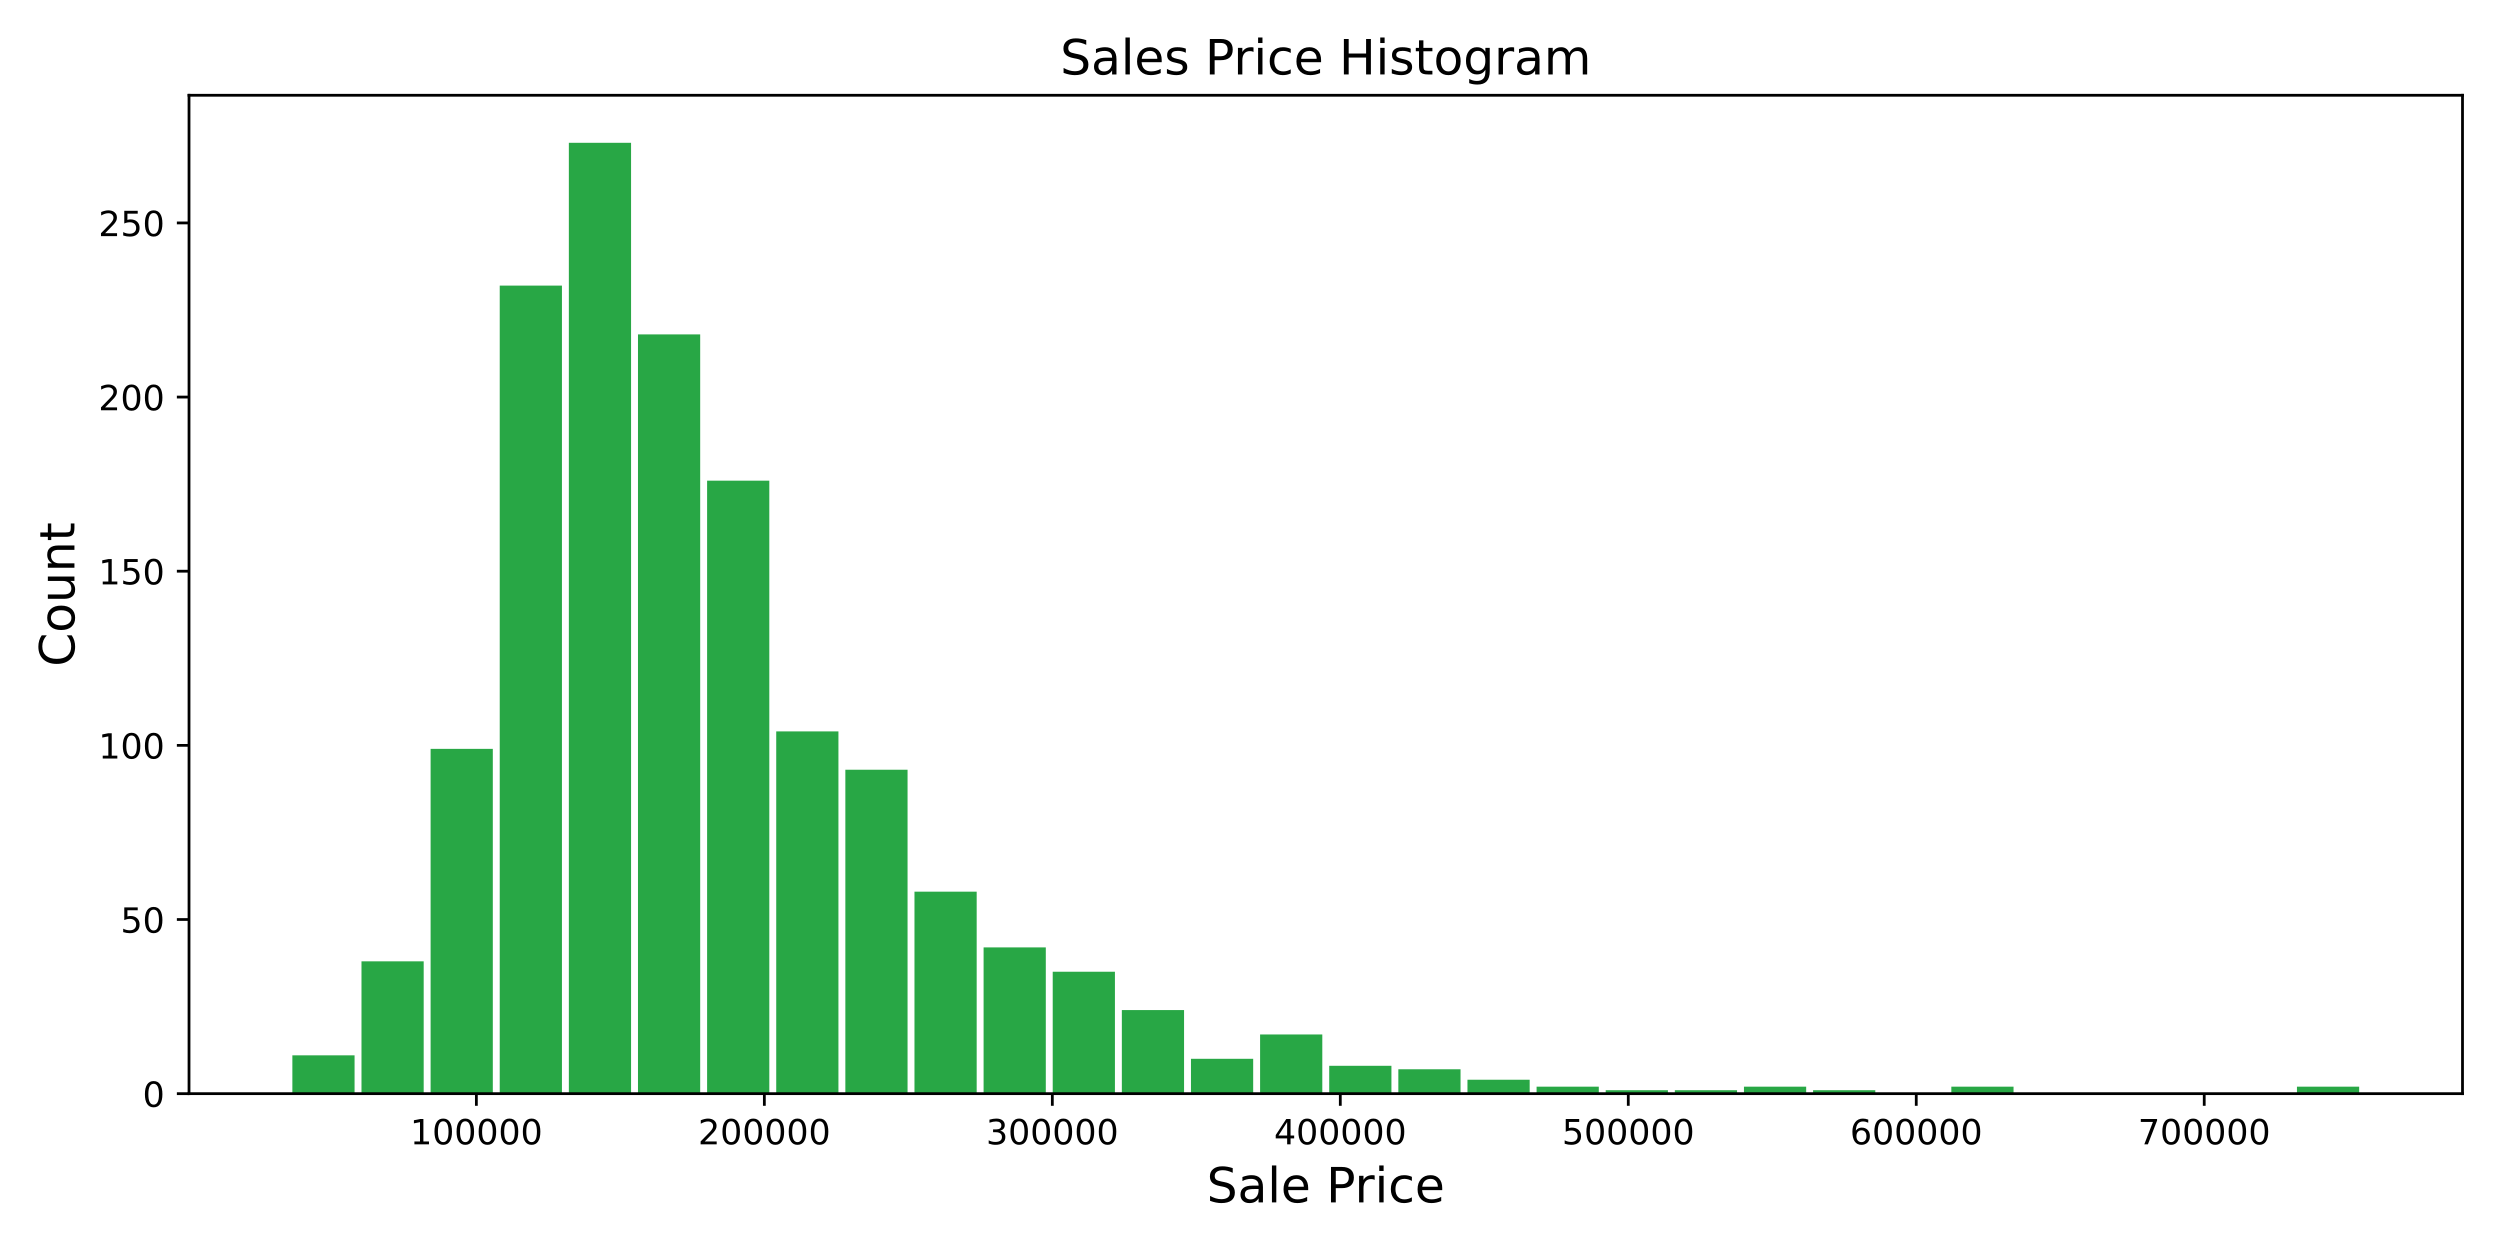
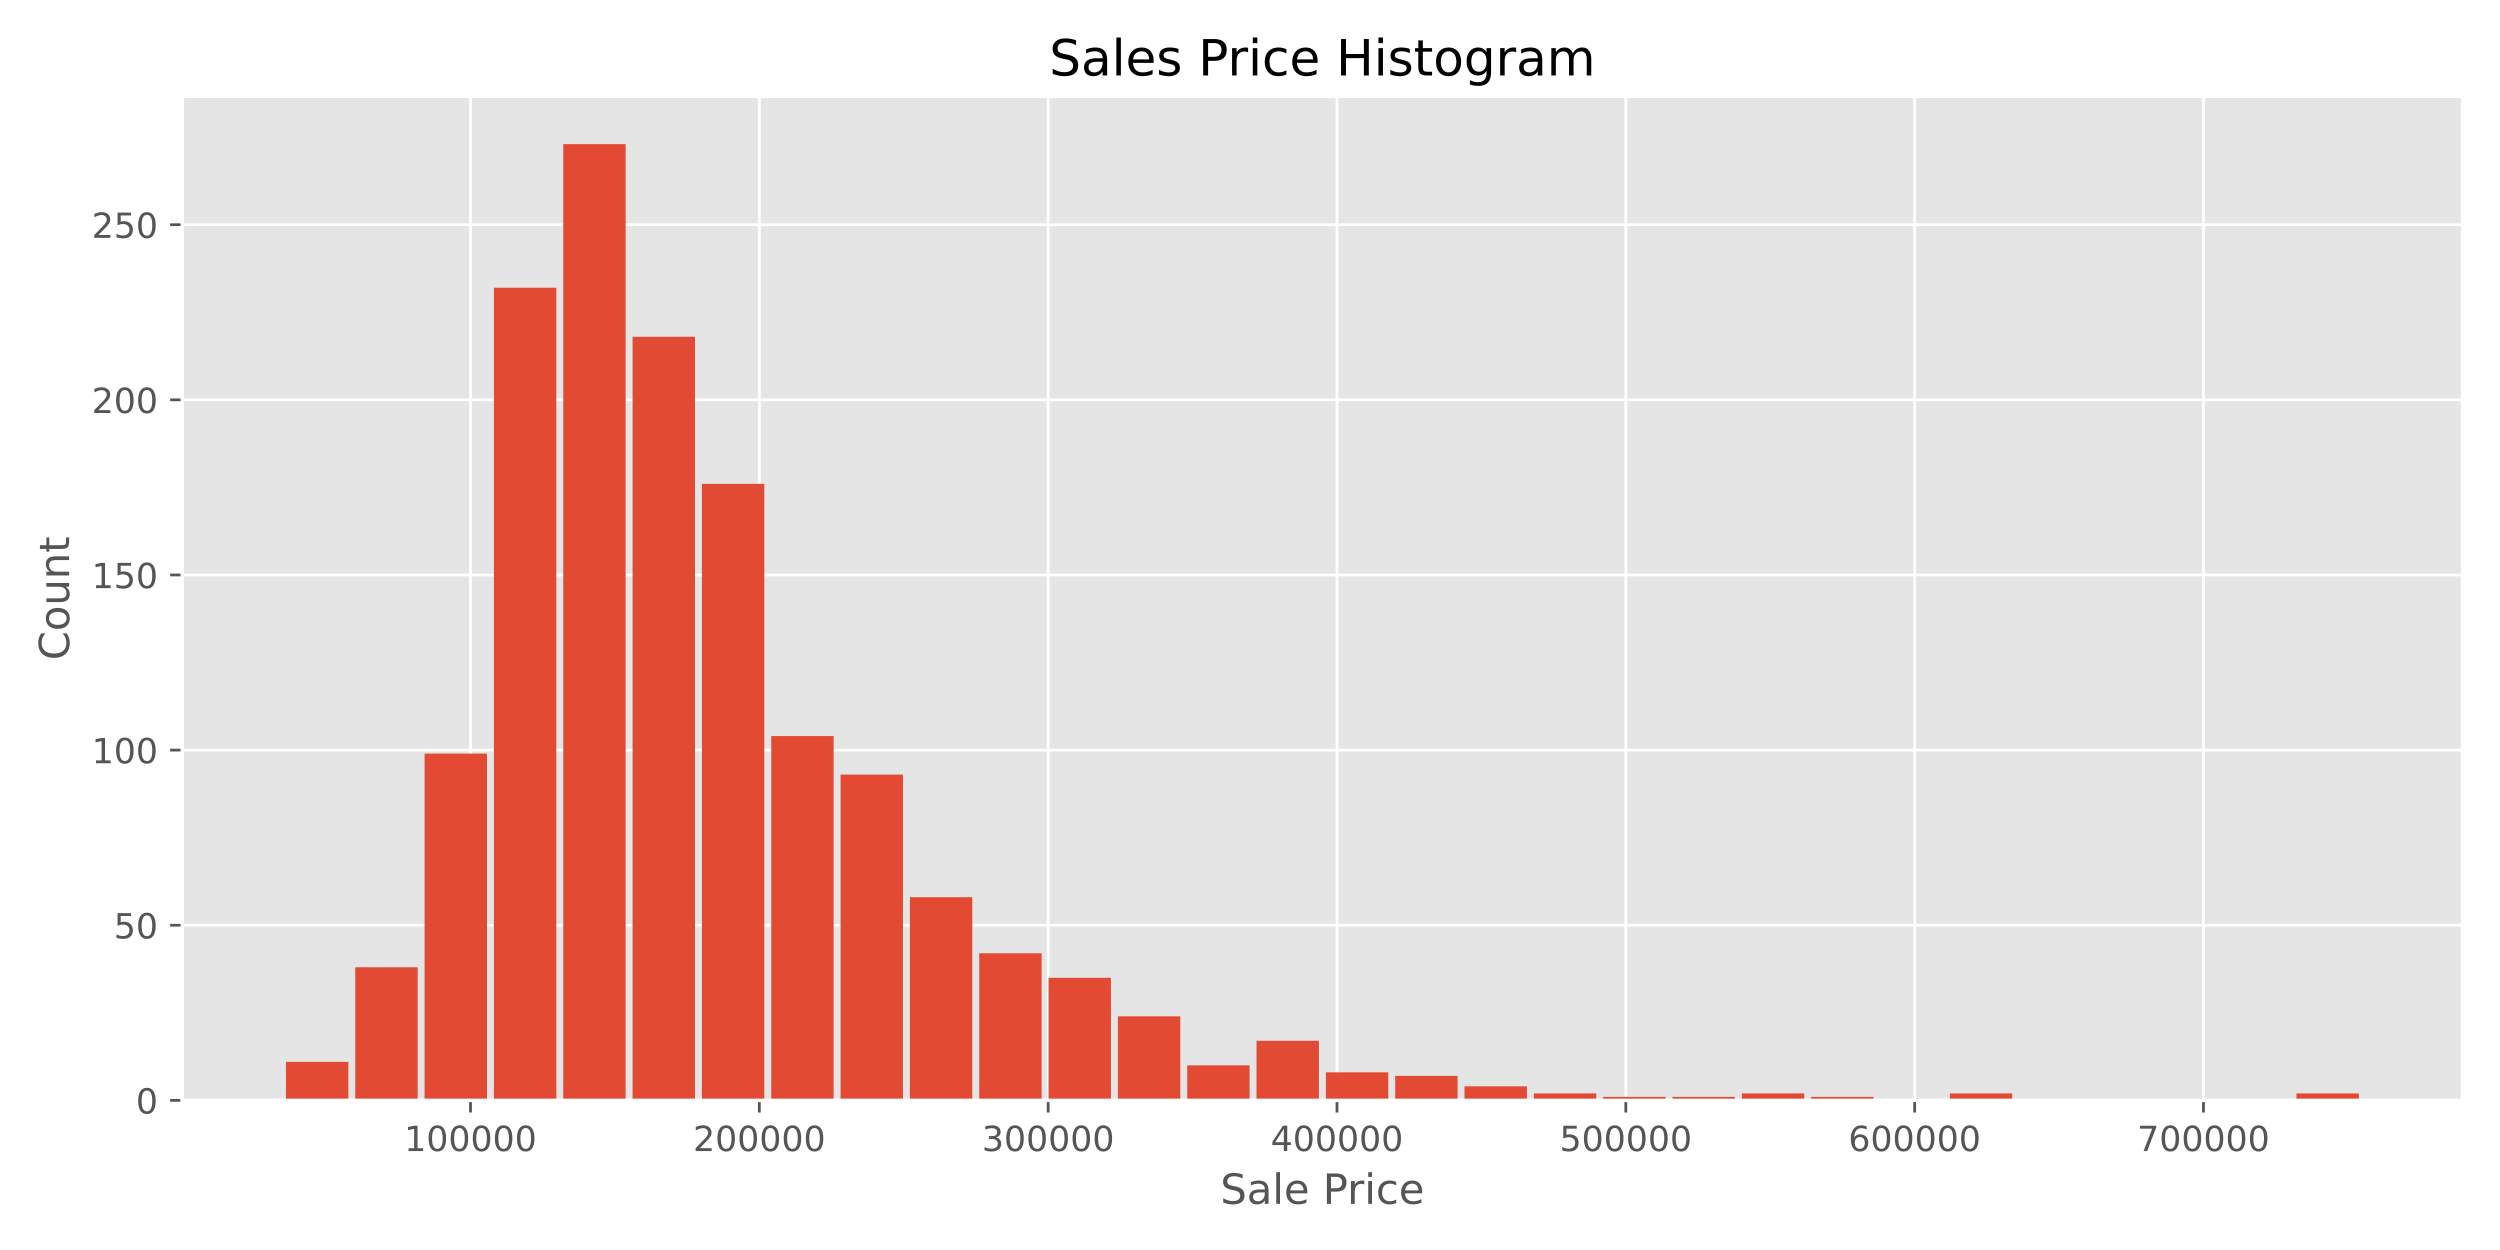
<svg xmlns="http://www.w3.org/2000/svg" xmlns:xlink="http://www.w3.org/1999/xlink" width="100%" height="100%" viewBox="0 0 720 360" version="1.1">
  <defs>
    <style type="text/css">*{stroke-linejoin: round; stroke-linecap: butt}</style>
  </defs>
  <g id="figure_1">
    <g id="patch_1">
      <path d="M 0 360  L 720 360  L 720 0  L 0 0  z " style="fill: #ffffff" />
    </g>
    <g id="axes_1">
      <g id="patch_2">
-         <path d="M 54.437 314.973  L 709.2 314.973  L 709.2 27.438  L 54.437 27.438  z " style="fill: #ffffff" />
-       </g>
-       <g id="patch_3">
-         <path d="M 84.199 314.973  L 102.116 314.973  L 102.116 303.939  L 84.199 303.939  z " clip-path="url(#pc230a2f4e8)" style="fill: #28a745" />
-       </g>
-       <g id="patch_4">
-         <path d="M 104.107 314.973  L 122.023 314.973  L 122.023 276.855  L 104.107 276.855  z " clip-path="url(#pc230a2f4e8)" style="fill: #28a745" />
-       </g>
-       <g id="patch_5">
-         <path d="M 124.014 314.973  L 141.931 314.973  L 141.931 215.667  L 124.014 215.667  z " clip-path="url(#pc230a2f4e8)" style="fill: #28a745" />
-       </g>
-       <g id="patch_6">
-         <path d="M 143.922 314.973  L 161.839 314.973  L 161.839 82.256  L 143.922 82.256  z " clip-path="url(#pc230a2f4e8)" style="fill: #28a745" />
-       </g>
-       <g id="patch_7">
-         <path d="M 163.829 314.973  L 181.746 314.973  L 181.746 41.13  L 163.829 41.13  z " clip-path="url(#pc230a2f4e8)" style="fill: #28a745" />
-       </g>
-       <g id="patch_8">
-         <path d="M 183.737 314.973  L 201.654 314.973  L 201.654 96.3  L 183.737 96.3  z " clip-path="url(#pc230a2f4e8)" style="fill: #28a745" />
-       </g>
-       <g id="patch_9">
-         <path d="M 203.645 314.973  L 221.562 314.973  L 221.562 138.429  L 203.645 138.429  z " clip-path="url(#pc230a2f4e8)" style="fill: #28a745" />
-       </g>
-       <g id="patch_10">
-         <path d="M 223.552 314.973  L 241.469 314.973  L 241.469 210.652  L 223.552 210.652  z " clip-path="url(#pc230a2f4e8)" style="fill: #28a745" />
-       </g>
-       <g id="patch_11">
-         <path d="M 243.46 314.973  L 261.377 314.973  L 261.377 221.685  L 243.46 221.685  z " clip-path="url(#pc230a2f4e8)" style="fill: #28a745" />
-       </g>
-       <g id="patch_12">
-         <path d="M 263.368 314.973  L 281.285 314.973  L 281.285 256.793  L 263.368 256.793  z " clip-path="url(#pc230a2f4e8)" style="fill: #28a745" />
-       </g>
-       <g id="patch_13">
-         <path d="M 283.275 314.973  L 301.192 314.973  L 301.192 272.843  L 283.275 272.843  z " clip-path="url(#pc230a2f4e8)" style="fill: #28a745" />
-       </g>
-       <g id="patch_14">
-         <path d="M 303.183 314.973  L 321.1 314.973  L 321.1 279.864  L 303.183 279.864  z " clip-path="url(#pc230a2f4e8)" style="fill: #28a745" />
-       </g>
-       <g id="patch_15">
-         <path d="M 323.091 314.973  L 341.008 314.973  L 341.008 290.898  L 323.091 290.898  z " clip-path="url(#pc230a2f4e8)" style="fill: #28a745" />
-       </g>
-       <g id="patch_16">
-         <path d="M 342.998 314.973  L 360.915 314.973  L 360.915 304.942  L 342.998 304.942  z " clip-path="url(#pc230a2f4e8)" style="fill: #28a745" />
-       </g>
-       <g id="patch_17">
-         <path d="M 362.906 314.973  L 380.823 314.973  L 380.823 297.92  L 362.906 297.92  z " clip-path="url(#pc230a2f4e8)" style="fill: #28a745" />
-       </g>
-       <g id="patch_18">
-         <path d="M 382.814 314.973  L 400.731 314.973  L 400.731 306.948  L 382.814 306.948  z " clip-path="url(#pc230a2f4e8)" style="fill: #28a745" />
-       </g>
-       <g id="patch_19">
-         <path d="M 402.721 314.973  L 420.638 314.973  L 420.638 307.951  L 402.721 307.951  z " clip-path="url(#pc230a2f4e8)" style="fill: #28a745" />
-       </g>
-       <g id="patch_20">
-         <path d="M 422.629 314.973  L 440.546 314.973  L 440.546 310.96  L 422.629 310.96  z " clip-path="url(#pc230a2f4e8)" style="fill: #28a745" />
-       </g>
-       <g id="patch_21">
-         <path d="M 442.537 314.973  L 460.454 314.973  L 460.454 312.966  L 442.537 312.966  z " clip-path="url(#pc230a2f4e8)" style="fill: #28a745" />
-       </g>
-       <g id="patch_22">
-         <path d="M 462.444 314.973  L 480.361 314.973  L 480.361 313.969  L 462.444 313.969  z " clip-path="url(#pc230a2f4e8)" style="fill: #28a745" />
-       </g>
-       <g id="patch_23">
-         <path d="M 482.352 314.973  L 500.269 314.973  L 500.269 313.969  L 482.352 313.969  z " clip-path="url(#pc230a2f4e8)" style="fill: #28a745" />
-       </g>
-       <g id="patch_24">
-         <path d="M 502.26 314.973  L 520.177 314.973  L 520.177 312.966  L 502.26 312.966  z " clip-path="url(#pc230a2f4e8)" style="fill: #28a745" />
-       </g>
-       <g id="patch_25">
-         <path d="M 522.167 314.973  L 540.084 314.973  L 540.084 313.969  L 522.167 313.969  z " clip-path="url(#pc230a2f4e8)" style="fill: #28a745" />
-       </g>
-       <g id="patch_26">
-         <path d="M 542.075 314.973  L 559.992 314.973  L 559.992 314.973  L 542.075 314.973  z " clip-path="url(#pc230a2f4e8)" style="fill: #28a745" />
-       </g>
-       <g id="patch_27">
-         <path d="M 561.983 314.973  L 579.9 314.973  L 579.9 312.966  L 561.983 312.966  z " clip-path="url(#pc230a2f4e8)" style="fill: #28a745" />
-       </g>
-       <g id="patch_28">
-         <path d="M 581.89 314.973  L 599.807 314.973  L 599.807 314.973  L 581.89 314.973  z " clip-path="url(#pc230a2f4e8)" style="fill: #28a745" />
-       </g>
-       <g id="patch_29">
-         <path d="M 601.798 314.973  L 619.715 314.973  L 619.715 314.973  L 601.798 314.973  z " clip-path="url(#pc230a2f4e8)" style="fill: #28a745" />
-       </g>
-       <g id="patch_30">
-         <path d="M 621.706 314.973  L 639.623 314.973  L 639.623 314.973  L 621.706 314.973  z " clip-path="url(#pc230a2f4e8)" style="fill: #28a745" />
-       </g>
-       <g id="patch_31">
-         <path d="M 641.613 314.973  L 659.53 314.973  L 659.53 314.973  L 641.613 314.973  z " clip-path="url(#pc230a2f4e8)" style="fill: #28a745" />
-       </g>
-       <g id="patch_32">
-         <path d="M 661.521 314.973  L 679.438 314.973  L 679.438 312.966  L 661.521 312.966  z " clip-path="url(#pc230a2f4e8)" style="fill: #28a745" />
+         <path d="M 52.501 316.908  L 709.2 316.908  L 709.2 27.742  L 52.501 27.742  z " style="fill: #e5e5e5" />
      </g>
      <g id="matplotlib.axis_1">
        <g id="xtick_1">
          <g id="line2d_1">
+             <path d="M 135.505 316.908  L 135.505 27.742  " clip-path="url(#pdf6b986b0b)" style="fill: none; stroke: #ffffff; stroke-width: 0.8; stroke-linecap: square" />
+           </g>
+           <g id="line2d_2">
            <defs>
-               <path id="m684d3298bf" d="M 0 0  L 0 3.5  " style="stroke: #000000; stroke-width: 0.8" />
+               <path id="ma04048eb94" d="M 0 0  L 0 3.5  " style="stroke: #555555; stroke-width: 0.8" />
            </defs>
            <g>
-               <use xlink:href="#m684d3298bf" x="137.195" y="314.973" style="stroke: #000000; stroke-width: 0.8" />
+               <use xlink:href="#ma04048eb94" x="135.505" y="316.908" style="fill: #555555; stroke: #555555; stroke-width: 0.8" />
            </g>
          </g>
          <g id="text_1">
-             <g transform="translate(118.108 329.5709) scale(0.1 -0.1)">
+             <g style="fill: #555555" transform="translate(116.417 331.5066) scale(0.1 -0.1)">
              <defs>
                <path id="DejaVuSans-31" d="M 794 531  L 1825 531  L 1825 4091  L 703 3866  L 703 4441  L 1819 4666  L 2450 4666  L 2450 531  L 3481 531  L 3481 0  L 794 0  L 794 531  z " transform="scale(0.015625)" />
                <path id="DejaVuSans-30" d="M 2034 4250  Q 1547 4250 1301 3770  Q 1056 3291 1056 2328  Q 1056 1369 1301 889  Q 1547 409 2034 409  Q 2525 409 2770 889  Q 3016 1369 3016 2328  Q 3016 3291 2770 3770  Q 2525 4250 2034 4250  z M 2034 4750  Q 2819 4750 3233 4129  Q 3647 3509 3647 2328  Q 3647 1150 3233 529  Q 2819 -91 2034 -91  Q 1250 -91 836 529  Q 422 1150 422 2328  Q 422 3509 836 4129  Q 1250 4750 2034 4750  z " transform="scale(0.015625)" />
              </defs>
              <use xlink:href="#DejaVuSans-31" />
              <use xlink:href="#DejaVuSans-30" x="63.623" />
              <use xlink:href="#DejaVuSans-30" x="127.246" />
              <use xlink:href="#DejaVuSans-30" x="190.869" />
              <use xlink:href="#DejaVuSans-30" x="254.492" />
              <use xlink:href="#DejaVuSans-30" x="318.115" />
            </g>
          </g>
        </g>
        <g id="xtick_2">
-           <g id="line2d_2">
-             <g>
-               <use xlink:href="#m684d3298bf" x="220.133" y="314.973" style="stroke: #000000; stroke-width: 0.8" />
+           <g id="line2d_3">
+             <path d="M 218.687 316.908  L 218.687 27.742  " clip-path="url(#pdf6b986b0b)" style="fill: none; stroke: #ffffff; stroke-width: 0.8; stroke-linecap: square" />
+           </g>
+           <g id="line2d_4">
+             <g>
+               <use xlink:href="#ma04048eb94" x="218.687" y="316.908" style="fill: #555555; stroke: #555555; stroke-width: 0.8" />
            </g>
          </g>
          <g id="text_2">
-             <g transform="translate(201.0451 329.5709) scale(0.1 -0.1)">
+             <g style="fill: #555555" transform="translate(199.5993 331.5066) scale(0.1 -0.1)">
              <defs>
                <path id="DejaVuSans-32" d="M 1228 531  L 3431 531  L 3431 0  L 469 0  L 469 531  Q 828 903 1448 1529  Q 2069 2156 2228 2338  Q 2531 2678 2651 2914  Q 2772 3150 2772 3378  Q 2772 3750 2511 3984  Q 2250 4219 1831 4219  Q 1534 4219 1204 4116  Q 875 4013 500 3803  L 500 4441  Q 881 4594 1212 4672  Q 1544 4750 1819 4750  Q 2544 4750 2975 4387  Q 3406 4025 3406 3419  Q 3406 3131 3298 2873  Q 3191 2616 2906 2266  Q 2828 2175 2409 1742  Q 1991 1309 1228 531  z " transform="scale(0.015625)" />
              </defs>
              <use xlink:href="#DejaVuSans-32" />
              <use xlink:href="#DejaVuSans-30" x="63.623" />
              <use xlink:href="#DejaVuSans-30" x="127.246" />
              <use xlink:href="#DejaVuSans-30" x="190.869" />
              <use xlink:href="#DejaVuSans-30" x="254.492" />
              <use xlink:href="#DejaVuSans-30" x="318.115" />
            </g>
          </g>
        </g>
        <g id="xtick_3">
-           <g id="line2d_3">
-             <g>
-               <use xlink:href="#m684d3298bf" x="303.07" y="314.973" style="stroke: #000000; stroke-width: 0.8" />
+           <g id="line2d_5">
+             <path d="M 301.869 316.908  L 301.869 27.742  " clip-path="url(#pdf6b986b0b)" style="fill: none; stroke: #ffffff; stroke-width: 0.8; stroke-linecap: square" />
+           </g>
+           <g id="line2d_6">
+             <g>
+               <use xlink:href="#ma04048eb94" x="301.869" y="316.908" style="fill: #555555; stroke: #555555; stroke-width: 0.8" />
            </g>
          </g>
          <g id="text_3">
-             <g transform="translate(283.9822 329.5709) scale(0.1 -0.1)">
+             <g style="fill: #555555" transform="translate(282.7816 331.5066) scale(0.1 -0.1)">
              <defs>
                <path id="DejaVuSans-33" d="M 2597 2516  Q 3050 2419 3304 2112  Q 3559 1806 3559 1356  Q 3559 666 3084 287  Q 2609 -91 1734 -91  Q 1441 -91 1130 -33  Q 819 25 488 141  L 488 750  Q 750 597 1062 519  Q 1375 441 1716 441  Q 2309 441 2620 675  Q 2931 909 2931 1356  Q 2931 1769 2642 2001  Q 2353 2234 1838 2234  L 1294 2234  L 1294 2753  L 1863 2753  Q 2328 2753 2575 2939  Q 2822 3125 2822 3475  Q 2822 3834 2567 4026  Q 2313 4219 1838 4219  Q 1578 4219 1281 4162  Q 984 4106 628 3988  L 628 4550  Q 988 4650 1302 4700  Q 1616 4750 1894 4750  Q 2613 4750 3031 4423  Q 3450 4097 3450 3541  Q 3450 3153 3228 2886  Q 3006 2619 2597 2516  z " transform="scale(0.015625)" />
              </defs>
              <use xlink:href="#DejaVuSans-33" />
              <use xlink:href="#DejaVuSans-30" x="63.623" />
              <use xlink:href="#DejaVuSans-30" x="127.246" />
              <use xlink:href="#DejaVuSans-30" x="190.869" />
              <use xlink:href="#DejaVuSans-30" x="254.492" />
              <use xlink:href="#DejaVuSans-30" x="318.115" />
            </g>
          </g>
        </g>
        <g id="xtick_4">
-           <g id="line2d_4">
-             <g>
-               <use xlink:href="#m684d3298bf" x="386.007" y="314.973" style="stroke: #000000; stroke-width: 0.8" />
+           <g id="line2d_7">
+             <path d="M 385.051 316.908  L 385.051 27.742  " clip-path="url(#pdf6b986b0b)" style="fill: none; stroke: #ffffff; stroke-width: 0.8; stroke-linecap: square" />
+           </g>
+           <g id="line2d_8">
+             <g>
+               <use xlink:href="#ma04048eb94" x="385.051" y="316.908" style="fill: #555555; stroke: #555555; stroke-width: 0.8" />
            </g>
          </g>
          <g id="text_4">
-             <g transform="translate(366.9193 329.5709) scale(0.1 -0.1)">
+             <g style="fill: #555555" transform="translate(365.9638 331.5066) scale(0.1 -0.1)">
              <defs>
                <path id="DejaVuSans-34" d="M 2419 4116  L 825 1625  L 2419 1625  L 2419 4116  z M 2253 4666  L 3047 4666  L 3047 1625  L 3713 1625  L 3713 1100  L 3047 1100  L 3047 0  L 2419 0  L 2419 1100  L 313 1100  L 313 1709  L 2253 4666  z " transform="scale(0.015625)" />
              </defs>
              <use xlink:href="#DejaVuSans-34" />
              <use xlink:href="#DejaVuSans-30" x="63.623" />
              <use xlink:href="#DejaVuSans-30" x="127.246" />
              <use xlink:href="#DejaVuSans-30" x="190.869" />
              <use xlink:href="#DejaVuSans-30" x="254.492" />
              <use xlink:href="#DejaVuSans-30" x="318.115" />
            </g>
          </g>
        </g>
        <g id="xtick_5">
-           <g id="line2d_5">
-             <g>
-               <use xlink:href="#m684d3298bf" x="468.944" y="314.973" style="stroke: #000000; stroke-width: 0.8" />
+           <g id="line2d_9">
+             <path d="M 468.234 316.908  L 468.234 27.742  " clip-path="url(#pdf6b986b0b)" style="fill: none; stroke: #ffffff; stroke-width: 0.8; stroke-linecap: square" />
+           </g>
+           <g id="line2d_10">
+             <g>
+               <use xlink:href="#ma04048eb94" x="468.234" y="316.908" style="fill: #555555; stroke: #555555; stroke-width: 0.8" />
            </g>
          </g>
          <g id="text_5">
-             <g transform="translate(449.8563 329.5709) scale(0.1 -0.1)">
+             <g style="fill: #555555" transform="translate(449.1461 331.5066) scale(0.1 -0.1)">
              <defs>
                <path id="DejaVuSans-35" d="M 691 4666  L 3169 4666  L 3169 4134  L 1269 4134  L 1269 2991  Q 1406 3038 1543 3061  Q 1681 3084 1819 3084  Q 2600 3084 3056 2656  Q 3513 2228 3513 1497  Q 3513 744 3044 326  Q 2575 -91 1722 -91  Q 1428 -91 1123 -41  Q 819 9 494 109  L 494 744  Q 775 591 1075 516  Q 1375 441 1709 441  Q 2250 441 2565 725  Q 2881 1009 2881 1497  Q 2881 1984 2565 2268  Q 2250 2553 1709 2553  Q 1456 2553 1204 2497  Q 953 2441 691 2322  L 691 4666  z " transform="scale(0.015625)" />
              </defs>
              <use xlink:href="#DejaVuSans-35" />
              <use xlink:href="#DejaVuSans-30" x="63.623" />
              <use xlink:href="#DejaVuSans-30" x="127.246" />
              <use xlink:href="#DejaVuSans-30" x="190.869" />
              <use xlink:href="#DejaVuSans-30" x="254.492" />
              <use xlink:href="#DejaVuSans-30" x="318.115" />
            </g>
          </g>
        </g>
        <g id="xtick_6">
-           <g id="line2d_6">
-             <g>
-               <use xlink:href="#m684d3298bf" x="551.881" y="314.973" style="stroke: #000000; stroke-width: 0.8" />
+           <g id="line2d_11">
+             <path d="M 551.416 316.908  L 551.416 27.742  " clip-path="url(#pdf6b986b0b)" style="fill: none; stroke: #ffffff; stroke-width: 0.8; stroke-linecap: square" />
+           </g>
+           <g id="line2d_12">
+             <g>
+               <use xlink:href="#ma04048eb94" x="551.416" y="316.908" style="fill: #555555; stroke: #555555; stroke-width: 0.8" />
            </g>
          </g>
          <g id="text_6">
-             <g transform="translate(532.7934 329.5709) scale(0.1 -0.1)">
+             <g style="fill: #555555" transform="translate(532.3284 331.5066) scale(0.1 -0.1)">
              <defs>
                <path id="DejaVuSans-36" d="M 2113 2584  Q 1688 2584 1439 2293  Q 1191 2003 1191 1497  Q 1191 994 1439 701  Q 1688 409 2113 409  Q 2538 409 2786 701  Q 3034 994 3034 1497  Q 3034 2003 2786 2293  Q 2538 2584 2113 2584  z M 3366 4563  L 3366 3988  Q 3128 4100 2886 4159  Q 2644 4219 2406 4219  Q 1781 4219 1451 3797  Q 1122 3375 1075 2522  Q 1259 2794 1537 2939  Q 1816 3084 2150 3084  Q 2853 3084 3261 2657  Q 3669 2231 3669 1497  Q 3669 778 3244 343  Q 2819 -91 2113 -91  Q 1303 -91 875 529  Q 447 1150 447 2328  Q 447 3434 972 4092  Q 1497 4750 2381 4750  Q 2619 4750 2861 4703  Q 3103 4656 3366 4563  z " transform="scale(0.015625)" />
              </defs>
              <use xlink:href="#DejaVuSans-36" />
              <use xlink:href="#DejaVuSans-30" x="63.623" />
              <use xlink:href="#DejaVuSans-30" x="127.246" />
              <use xlink:href="#DejaVuSans-30" x="190.869" />
              <use xlink:href="#DejaVuSans-30" x="254.492" />
              <use xlink:href="#DejaVuSans-30" x="318.115" />
            </g>
          </g>
        </g>
        <g id="xtick_7">
-           <g id="line2d_7">
-             <g>
-               <use xlink:href="#m684d3298bf" x="634.818" y="314.973" style="stroke: #000000; stroke-width: 0.8" />
+           <g id="line2d_13">
+             <path d="M 634.598 316.908  L 634.598 27.742  " clip-path="url(#pdf6b986b0b)" style="fill: none; stroke: #ffffff; stroke-width: 0.8; stroke-linecap: square" />
+           </g>
+           <g id="line2d_14">
+             <g>
+               <use xlink:href="#ma04048eb94" x="634.598" y="316.908" style="fill: #555555; stroke: #555555; stroke-width: 0.8" />
            </g>
          </g>
          <g id="text_7">
-             <g transform="translate(615.7305 329.5709) scale(0.1 -0.1)">
+             <g style="fill: #555555" transform="translate(615.5106 331.5066) scale(0.1 -0.1)">
              <defs>
                <path id="DejaVuSans-37" d="M 525 4666  L 3525 4666  L 3525 4397  L 1831 0  L 1172 0  L 2766 4134  L 525 4134  L 525 4666  z " transform="scale(0.015625)" />
              </defs>
              <use xlink:href="#DejaVuSans-37" />
              <use xlink:href="#DejaVuSans-30" x="63.623" />
              <use xlink:href="#DejaVuSans-30" x="127.246" />
              <use xlink:href="#DejaVuSans-30" x="190.869" />
              <use xlink:href="#DejaVuSans-30" x="254.492" />
              <use xlink:href="#DejaVuSans-30" x="318.115" />
            </g>
          </g>
        </g>
        <g id="text_8">
-           <g transform="translate(347.5316 346.2884) scale(0.14 -0.14)">
+           <g style="fill: #555555" transform="translate(351.4619 346.7044) scale(0.12 -0.12)">
            <defs>
              <path id="DejaVuSans-53" d="M 3425 4513  L 3425 3897  Q 3066 4069 2747 4153  Q 2428 4238 2131 4238  Q 1616 4238 1336 4038  Q 1056 3838 1056 3469  Q 1056 3159 1242 3001  Q 1428 2844 1947 2747  L 2328 2669  Q 3034 2534 3370 2195  Q 3706 1856 3706 1288  Q 3706 609 3251 259  Q 2797 -91 1919 -91  Q 1588 -91 1214 -16  Q 841 59 441 206  L 441 856  Q 825 641 1194 531  Q 1563 422 1919 422  Q 2459 422 2753 634  Q 3047 847 3047 1241  Q 3047 1584 2836 1778  Q 2625 1972 2144 2069  L 1759 2144  Q 1053 2284 737 2584  Q 422 2884 422 3419  Q 422 4038 858 4394  Q 1294 4750 2059 4750  Q 2388 4750 2728 4690  Q 3069 4631 3425 4513  z " transform="scale(0.015625)" />
              <path id="DejaVuSans-61" d="M 2194 1759  Q 1497 1759 1228 1600  Q 959 1441 959 1056  Q 959 750 1161 570  Q 1363 391 1709 391  Q 2188 391 2477 730  Q 2766 1069 2766 1631  L 2766 1759  L 2194 1759  z M 3341 1997  L 3341 0  L 2766 0  L 2766 531  Q 2569 213 2275 61  Q 1981 -91 1556 -91  Q 1019 -91 701 211  Q 384 513 384 1019  Q 384 1609 779 1909  Q 1175 2209 1959 2209  L 2766 2209  L 2766 2266  Q 2766 2663 2505 2880  Q 2244 3097 1772 3097  Q 1472 3097 1187 3025  Q 903 2953 641 2809  L 641 3341  Q 956 3463 1253 3523  Q 1550 3584 1831 3584  Q 2591 3584 2966 3190  Q 3341 2797 3341 1997  z " transform="scale(0.015625)" />
              <path id="DejaVuSans-6c" d="M 603 4863  L 1178 4863  L 1178 0  L 603 0  L 603 4863  z " transform="scale(0.015625)" />
              <path id="DejaVuSans-65" d="M 3597 1894  L 3597 1613  L 953 1613  Q 991 1019 1311 708  Q 1631 397 2203 397  Q 2534 397 2845 478  Q 3156 559 3463 722  L 3463 178  Q 3153 47 2828 -22  Q 2503 -91 2169 -91  Q 1331 -91 842 396  Q 353 884 353 1716  Q 353 2575 817 3079  Q 1281 3584 2069 3584  Q 2775 3584 3186 3129  Q 3597 2675 3597 1894  z M 3022 2063  Q 3016 2534 2758 2815  Q 2500 3097 2075 3097  Q 1594 3097 1305 2825  Q 1016 2553 972 2059  L 3022 2063  z " transform="scale(0.015625)" />
              <path id="DejaVuSans-20" transform="scale(0.015625)" />
              <path id="DejaVuSans-50" d="M 1259 4147  L 1259 2394  L 2053 2394  Q 2494 2394 2734 2622  Q 2975 2850 2975 3272  Q 2975 3691 2734 3919  Q 2494 4147 2053 4147  L 1259 4147  z M 628 4666  L 2053 4666  Q 2838 4666 3239 4311  Q 3641 3956 3641 3272  Q 3641 2581 3239 2228  Q 2838 1875 2053 1875  L 1259 1875  L 1259 0  L 628 0  L 628 4666  z " transform="scale(0.015625)" />
              <path id="DejaVuSans-72" d="M 2631 2963  Q 2534 3019 2420 3045  Q 2306 3072 2169 3072  Q 1681 3072 1420 2755  Q 1159 2438 1159 1844  L 1159 0  L 581 0  L 581 3500  L 1159 3500  L 1159 2956  Q 1341 3275 1631 3429  Q 1922 3584 2338 3584  Q 2397 3584 2469 3576  Q 2541 3569 2628 3553  L 2631 2963  z " transform="scale(0.015625)" />
              <path id="DejaVuSans-69" d="M 603 3500  L 1178 3500  L 1178 0  L 603 0  L 603 3500  z M 603 4863  L 1178 4863  L 1178 4134  L 603 4134  L 603 4863  z " transform="scale(0.015625)" />
              <path id="DejaVuSans-63" d="M 3122 3366  L 3122 2828  Q 2878 2963 2633 3030  Q 2388 3097 2138 3097  Q 1578 3097 1268 2742  Q 959 2388 959 1747  Q 959 1106 1268 751  Q 1578 397 2138 397  Q 2388 397 2633 464  Q 2878 531 3122 666  L 3122 134  Q 2881 22 2623 -34  Q 2366 -91 2075 -91  Q 1284 -91 818 406  Q 353 903 353 1747  Q 353 2603 823 3093  Q 1294 3584 2113 3584  Q 2378 3584 2631 3529  Q 2884 3475 3122 3366  z " transform="scale(0.015625)" />
            </defs>
            <use xlink:href="#DejaVuSans-53" />
            <use xlink:href="#DejaVuSans-61" x="63.477" />
            <use xlink:href="#DejaVuSans-6c" x="124.756" />
            <use xlink:href="#DejaVuSans-65" x="152.539" />
            <use xlink:href="#DejaVuSans-20" x="214.062" />
            <use xlink:href="#DejaVuSans-50" x="245.85" />
            <use xlink:href="#DejaVuSans-72" x="304.402" />
            <use xlink:href="#DejaVuSans-69" x="345.516" />
            <use xlink:href="#DejaVuSans-63" x="373.299" />
            <use xlink:href="#DejaVuSans-65" x="428.279" />
          </g>
        </g>
      </g>
      <g id="matplotlib.axis_2">
        <g id="ytick_1">
-           <g id="line2d_8">
+           <g id="line2d_15">
+             <path d="M 52.501 316.908  L 709.2 316.908  " clip-path="url(#pdf6b986b0b)" style="fill: none; stroke: #ffffff; stroke-width: 0.8; stroke-linecap: square" />
+           </g>
+           <g id="line2d_16">
            <defs>
-               <path id="m7fd896a9c3" d="M 0 0  L -3.5 0  " style="stroke: #000000; stroke-width: 0.8" />
+               <path id="m329a5d7bea" d="M 0 0  L -3.5 0  " style="stroke: #555555; stroke-width: 0.8" />
            </defs>
            <g>
-               <use xlink:href="#m7fd896a9c3" x="54.437" y="314.973" style="stroke: #000000; stroke-width: 0.8" />
+               <use xlink:href="#m329a5d7bea" x="52.501" y="316.908" style="fill: #555555; stroke: #555555; stroke-width: 0.8" />
            </g>
          </g>
          <g id="text_9">
-             <g transform="translate(41.07438 318.7717) scale(0.1 -0.1)">
+             <g style="fill: #555555" transform="translate(39.13875 320.7073) scale(0.1 -0.1)">
              <use xlink:href="#DejaVuSans-30" />
            </g>
          </g>
        </g>
        <g id="ytick_2">
-           <g id="line2d_9">
-             <g>
-               <use xlink:href="#m7fd896a9c3" x="54.437" y="264.818" style="stroke: #000000; stroke-width: 0.8" />
+           <g id="line2d_17">
+             <path d="M 52.501 266.469  L 709.2 266.469  " clip-path="url(#pdf6b986b0b)" style="fill: none; stroke: #ffffff; stroke-width: 0.8; stroke-linecap: square" />
+           </g>
+           <g id="line2d_18">
+             <g>
+               <use xlink:href="#m329a5d7bea" x="52.501" y="266.469" style="fill: #555555; stroke: #555555; stroke-width: 0.8" />
            </g>
          </g>
          <g id="text_10">
-             <g transform="translate(34.71187 268.6174) scale(0.1 -0.1)">
+             <g style="fill: #555555" transform="translate(32.77625 270.2684) scale(0.1 -0.1)">
              <use xlink:href="#DejaVuSans-35" />
              <use xlink:href="#DejaVuSans-30" x="63.623" />
            </g>
          </g>
        </g>
        <g id="ytick_3">
-           <g id="line2d_10">
-             <g>
-               <use xlink:href="#m7fd896a9c3" x="54.437" y="214.664" style="stroke: #000000; stroke-width: 0.8" />
+           <g id="line2d_19">
+             <path d="M 52.501 216.03  L 709.2 216.03  " clip-path="url(#pdf6b986b0b)" style="fill: none; stroke: #ffffff; stroke-width: 0.8; stroke-linecap: square" />
+           </g>
+           <g id="line2d_20">
+             <g>
+               <use xlink:href="#m329a5d7bea" x="52.501" y="216.03" style="fill: #555555; stroke: #555555; stroke-width: 0.8" />
            </g>
          </g>
          <g id="text_11">
-             <g transform="translate(28.34937 218.4631) scale(0.1 -0.1)">
+             <g style="fill: #555555" transform="translate(26.41375 219.8295) scale(0.1 -0.1)">
              <use xlink:href="#DejaVuSans-31" />
              <use xlink:href="#DejaVuSans-30" x="63.623" />
              <use xlink:href="#DejaVuSans-30" x="127.246" />
            </g>
          </g>
        </g>
        <g id="ytick_4">
-           <g id="line2d_11">
-             <g>
-               <use xlink:href="#m7fd896a9c3" x="54.437" y="164.51" style="stroke: #000000; stroke-width: 0.8" />
+           <g id="line2d_21">
+             <path d="M 52.501 165.591  L 709.2 165.591  " clip-path="url(#pdf6b986b0b)" style="fill: none; stroke: #ffffff; stroke-width: 0.8; stroke-linecap: square" />
+           </g>
+           <g id="line2d_22">
+             <g>
+               <use xlink:href="#m329a5d7bea" x="52.501" y="165.591" style="fill: #555555; stroke: #555555; stroke-width: 0.8" />
            </g>
          </g>
          <g id="text_12">
-             <g transform="translate(28.34937 168.3088) scale(0.1 -0.1)">
+             <g style="fill: #555555" transform="translate(26.41375 169.3906) scale(0.1 -0.1)">
              <use xlink:href="#DejaVuSans-31" />
              <use xlink:href="#DejaVuSans-35" x="63.623" />
              <use xlink:href="#DejaVuSans-30" x="127.246" />
            </g>
          </g>
        </g>
        <g id="ytick_5">
-           <g id="line2d_12">
-             <g>
-               <use xlink:href="#m7fd896a9c3" x="54.437" y="114.355" style="stroke: #000000; stroke-width: 0.8" />
+           <g id="line2d_23">
+             <path d="M 52.501 115.152  L 709.2 115.152  " clip-path="url(#pdf6b986b0b)" style="fill: none; stroke: #ffffff; stroke-width: 0.8; stroke-linecap: square" />
+           </g>
+           <g id="line2d_24">
+             <g>
+               <use xlink:href="#m329a5d7bea" x="52.501" y="115.152" style="fill: #555555; stroke: #555555; stroke-width: 0.8" />
            </g>
          </g>
          <g id="text_13">
-             <g transform="translate(28.34937 118.1545) scale(0.1 -0.1)">
+             <g style="fill: #555555" transform="translate(26.41375 118.9516) scale(0.1 -0.1)">
              <use xlink:href="#DejaVuSans-32" />
              <use xlink:href="#DejaVuSans-30" x="63.623" />
              <use xlink:href="#DejaVuSans-30" x="127.246" />
            </g>
          </g>
        </g>
        <g id="ytick_6">
-           <g id="line2d_13">
-             <g>
-               <use xlink:href="#m7fd896a9c3" x="54.437" y="64.201" style="stroke: #000000; stroke-width: 0.8" />
+           <g id="line2d_25">
+             <path d="M 52.501 64.713  L 709.2 64.713  " clip-path="url(#pdf6b986b0b)" style="fill: none; stroke: #ffffff; stroke-width: 0.8; stroke-linecap: square" />
+           </g>
+           <g id="line2d_26">
+             <g>
+               <use xlink:href="#m329a5d7bea" x="52.501" y="64.713" style="fill: #555555; stroke: #555555; stroke-width: 0.8" />
            </g>
          </g>
          <g id="text_14">
-             <g transform="translate(28.34937 68.00014) scale(0.1 -0.1)">
+             <g style="fill: #555555" transform="translate(26.41375 68.5127) scale(0.1 -0.1)">
              <use xlink:href="#DejaVuSans-32" />
              <use xlink:href="#DejaVuSans-35" x="63.623" />
              <use xlink:href="#DejaVuSans-30" x="127.246" />
            </g>
          </g>
        </g>
        <g id="text_15">
-           <g transform="translate(21.43781 191.993) rotate(-90) scale(0.14 -0.14)">
+           <g style="fill: #555555" transform="translate(19.91812 190.1431) rotate(-90) scale(0.12 -0.12)">
            <defs>
              <path id="DejaVuSans-43" d="M 4122 4306  L 4122 3641  Q 3803 3938 3442 4084  Q 3081 4231 2675 4231  Q 1875 4231 1450 3742  Q 1025 3253 1025 2328  Q 1025 1406 1450 917  Q 1875 428 2675 428  Q 3081 428 3442 575  Q 3803 722 4122 1019  L 4122 359  Q 3791 134 3420 21  Q 3050 -91 2638 -91  Q 1578 -91 968 557  Q 359 1206 359 2328  Q 359 3453 968 4101  Q 1578 4750 2638 4750  Q 3056 4750 3426 4639  Q 3797 4528 4122 4306  z " transform="scale(0.015625)" />
              <path id="DejaVuSans-6f" d="M 1959 3097  Q 1497 3097 1228 2736  Q 959 2375 959 1747  Q 959 1119 1226 758  Q 1494 397 1959 397  Q 2419 397 2687 759  Q 2956 1122 2956 1747  Q 2956 2369 2687 2733  Q 2419 3097 1959 3097  z M 1959 3584  Q 2709 3584 3137 3096  Q 3566 2609 3566 1747  Q 3566 888 3137 398  Q 2709 -91 1959 -91  Q 1206 -91 779 398  Q 353 888 353 1747  Q 353 2609 779 3096  Q 1206 3584 1959 3584  z " transform="scale(0.015625)" />
              <path id="DejaVuSans-75" d="M 544 1381  L 544 3500  L 1119 3500  L 1119 1403  Q 1119 906 1312 657  Q 1506 409 1894 409  Q 2359 409 2629 706  Q 2900 1003 2900 1516  L 2900 3500  L 3475 3500  L 3475 0  L 2900 0  L 2900 538  Q 2691 219 2414 64  Q 2138 -91 1772 -91  Q 1169 -91 856 284  Q 544 659 544 1381  z M 1991 3584  L 1991 3584  z " transform="scale(0.015625)" />
              <path id="DejaVuSans-6e" d="M 3513 2113  L 3513 0  L 2938 0  L 2938 2094  Q 2938 2591 2744 2837  Q 2550 3084 2163 3084  Q 1697 3084 1428 2787  Q 1159 2491 1159 1978  L 1159 0  L 581 0  L 581 3500  L 1159 3500  L 1159 2956  Q 1366 3272 1645 3428  Q 1925 3584 2291 3584  Q 2894 3584 3203 3211  Q 3513 2838 3513 2113  z " transform="scale(0.015625)" />
              <path id="DejaVuSans-74" d="M 1172 4494  L 1172 3500  L 2356 3500  L 2356 3053  L 1172 3053  L 1172 1153  Q 1172 725 1289 603  Q 1406 481 1766 481  L 2356 481  L 2356 0  L 1766 0  Q 1100 0 847 248  Q 594 497 594 1153  L 594 3053  L 172 3053  L 172 3500  L 594 3500  L 594 4494  L 1172 4494  z " transform="scale(0.015625)" />
            </defs>
            <use xlink:href="#DejaVuSans-43" />
            <use xlink:href="#DejaVuSans-6f" x="69.824" />
            <use xlink:href="#DejaVuSans-75" x="131.006" />
            <use xlink:href="#DejaVuSans-6e" x="194.385" />
            <use xlink:href="#DejaVuSans-74" x="257.764" />
          </g>
        </g>
      </g>
+       <g id="patch_3">
+         <path d="M 82.351 316.908  L 100.321 316.908  L 100.321 305.812  L 82.351 305.812  z " clip-path="url(#pdf6b986b0b)" style="fill: #e24a33" />
+       </g>
+       <g id="patch_4">
+         <path d="M 102.318 316.908  L 120.288 316.908  L 120.288 278.575  L 102.318 278.575  z " clip-path="url(#pdf6b986b0b)" style="fill: #e24a33" />
+       </g>
+       <g id="patch_5">
+         <path d="M 122.284 316.908  L 140.254 316.908  L 140.254 217.039  L 122.284 217.039  z " clip-path="url(#pdf6b986b0b)" style="fill: #e24a33" />
+       </g>
+       <g id="patch_6">
+         <path d="M 142.251 316.908  L 160.221 316.908  L 160.221 82.871  L 142.251 82.871  z " clip-path="url(#pdf6b986b0b)" style="fill: #e24a33" />
+       </g>
+       <g id="patch_7">
+         <path d="M 162.217 316.908  L 180.187 316.908  L 180.187 41.512  L 162.217 41.512  z " clip-path="url(#pdf6b986b0b)" style="fill: #e24a33" />
+       </g>
+       <g id="patch_8">
+         <path d="M 182.184 316.908  L 200.154 316.908  L 200.154 96.994  L 182.184 96.994  z " clip-path="url(#pdf6b986b0b)" style="fill: #e24a33" />
+       </g>
+       <g id="patch_9">
+         <path d="M 202.15 316.908  L 220.12 316.908  L 220.12 139.363  L 202.15 139.363  z " clip-path="url(#pdf6b986b0b)" style="fill: #e24a33" />
+       </g>
+       <g id="patch_10">
+         <path d="M 222.117 316.908  L 240.087 316.908  L 240.087 211.995  L 222.117 211.995  z " clip-path="url(#pdf6b986b0b)" style="fill: #e24a33" />
+       </g>
+       <g id="patch_11">
+         <path d="M 242.083 316.908  L 260.053 316.908  L 260.053 223.092  L 242.083 223.092  z " clip-path="url(#pdf6b986b0b)" style="fill: #e24a33" />
+       </g>
+       <g id="patch_12">
+         <path d="M 262.05 316.908  L 280.02 316.908  L 280.02 258.399  L 262.05 258.399  z " clip-path="url(#pdf6b986b0b)" style="fill: #e24a33" />
+       </g>
+       <g id="patch_13">
+         <path d="M 282.016 316.908  L 299.986 316.908  L 299.986 274.539  L 282.016 274.539  z " clip-path="url(#pdf6b986b0b)" style="fill: #e24a33" />
+       </g>
+       <g id="patch_14">
+         <path d="M 301.983 316.908  L 319.953 316.908  L 319.953 281.601  L 301.983 281.601  z " clip-path="url(#pdf6b986b0b)" style="fill: #e24a33" />
+       </g>
+       <g id="patch_15">
+         <path d="M 321.949 316.908  L 339.919 316.908  L 339.919 292.697  L 321.949 292.697  z " clip-path="url(#pdf6b986b0b)" style="fill: #e24a33" />
+       </g>
+       <g id="patch_16">
+         <path d="M 341.916 316.908  L 359.886 316.908  L 359.886 306.82  L 341.916 306.82  z " clip-path="url(#pdf6b986b0b)" style="fill: #e24a33" />
+       </g>
+       <g id="patch_17">
+         <path d="M 361.882 316.908  L 379.852 316.908  L 379.852 299.759  L 361.882 299.759  z " clip-path="url(#pdf6b986b0b)" style="fill: #e24a33" />
+       </g>
+       <g id="patch_18">
+         <path d="M 381.849 316.908  L 399.819 316.908  L 399.819 308.838  L 381.849 308.838  z " clip-path="url(#pdf6b986b0b)" style="fill: #e24a33" />
+       </g>
+       <g id="patch_19">
+         <path d="M 401.815 316.908  L 419.785 316.908  L 419.785 309.847  L 401.815 309.847  z " clip-path="url(#pdf6b986b0b)" style="fill: #e24a33" />
+       </g>
+       <g id="patch_20">
+         <path d="M 421.782 316.908  L 439.752 316.908  L 439.752 312.873  L 421.782 312.873  z " clip-path="url(#pdf6b986b0b)" style="fill: #e24a33" />
+       </g>
+       <g id="patch_21">
+         <path d="M 441.749 316.908  L 459.718 316.908  L 459.718 314.891  L 441.749 314.891  z " clip-path="url(#pdf6b986b0b)" style="fill: #e24a33" />
+       </g>
+       <g id="patch_22">
+         <path d="M 461.715 316.908  L 479.685 316.908  L 479.685 315.899  L 461.715 315.899  z " clip-path="url(#pdf6b986b0b)" style="fill: #e24a33" />
+       </g>
+       <g id="patch_23">
+         <path d="M 481.682 316.908  L 499.651 316.908  L 499.651 315.899  L 481.682 315.899  z " clip-path="url(#pdf6b986b0b)" style="fill: #e24a33" />
+       </g>
+       <g id="patch_24">
+         <path d="M 501.648 316.908  L 519.618 316.908  L 519.618 314.891  L 501.648 314.891  z " clip-path="url(#pdf6b986b0b)" style="fill: #e24a33" />
+       </g>
+       <g id="patch_25">
+         <path d="M 521.615 316.908  L 539.584 316.908  L 539.584 315.899  L 521.615 315.899  z " clip-path="url(#pdf6b986b0b)" style="fill: #e24a33" />
+       </g>
+       <g id="patch_26">
+         <path d="M 541.581 316.908  L 559.551 316.908  L 559.551 316.908  L 541.581 316.908  z " clip-path="url(#pdf6b986b0b)" style="fill: #e24a33" />
+       </g>
+       <g id="patch_27">
+         <path d="M 561.548 316.908  L 579.517 316.908  L 579.517 314.891  L 561.548 314.891  z " clip-path="url(#pdf6b986b0b)" style="fill: #e24a33" />
+       </g>
+       <g id="patch_28">
+         <path d="M 581.514 316.908  L 599.484 316.908  L 599.484 316.908  L 581.514 316.908  z " clip-path="url(#pdf6b986b0b)" style="fill: #e24a33" />
+       </g>
+       <g id="patch_29">
+         <path d="M 601.481 316.908  L 619.451 316.908  L 619.451 316.908  L 601.481 316.908  z " clip-path="url(#pdf6b986b0b)" style="fill: #e24a33" />
+       </g>
+       <g id="patch_30">
+         <path d="M 621.447 316.908  L 639.417 316.908  L 639.417 316.908  L 621.447 316.908  z " clip-path="url(#pdf6b986b0b)" style="fill: #e24a33" />
+       </g>
+       <g id="patch_31">
+         <path d="M 641.414 316.908  L 659.384 316.908  L 659.384 316.908  L 641.414 316.908  z " clip-path="url(#pdf6b986b0b)" style="fill: #e24a33" />
+       </g>
+       <g id="patch_32">
+         <path d="M 661.38 316.908  L 679.35 316.908  L 679.35 314.891  L 661.38 314.891  z " clip-path="url(#pdf6b986b0b)" style="fill: #e24a33" />
+       </g>
      <g id="patch_33">
-         <path d="M 54.437 314.973  L 54.437 27.438  " style="fill: none; stroke: #000000; stroke-width: 0.8; stroke-linejoin: miter; stroke-linecap: square" />
+         <path d="M 52.501 316.908  L 52.501 27.742  " style="fill: none; stroke: #ffffff; stroke-linejoin: miter; stroke-linecap: square" />
      </g>
      <g id="patch_34">
-         <path d="M 709.2 314.973  L 709.2 27.438  " style="fill: none; stroke: #000000; stroke-width: 0.8; stroke-linejoin: miter; stroke-linecap: square" />
+         <path d="M 709.2 316.908  L 709.2 27.742  " style="fill: none; stroke: #ffffff; stroke-linejoin: miter; stroke-linecap: square" />
      </g>
      <g id="patch_35">
-         <path d="M 54.437 314.973  L 709.2 314.973  " style="fill: none; stroke: #000000; stroke-width: 0.8; stroke-linejoin: miter; stroke-linecap: square" />
+         <path d="M 52.501 316.908  L 709.2 316.908  " style="fill: none; stroke: #ffffff; stroke-linejoin: miter; stroke-linecap: square" />
      </g>
      <g id="patch_36">
-         <path d="M 54.437 27.438  L 709.2 27.438  " style="fill: none; stroke: #000000; stroke-width: 0.8; stroke-linejoin: miter; stroke-linecap: square" />
+         <path d="M 52.501 27.742  L 709.2 27.742  " style="fill: none; stroke: #ffffff; stroke-linejoin: miter; stroke-linecap: square" />
      </g>
      <g id="text_16">
-         <g transform="translate(305.3478 21.43781) scale(0.14 -0.14)">
+         <g transform="translate(302.1951 21.74175) scale(0.144 -0.144)">
          <defs>
            <path id="DejaVuSans-73" d="M 2834 3397  L 2834 2853  Q 2591 2978 2328 3040  Q 2066 3103 1784 3103  Q 1356 3103 1142 2972  Q 928 2841 928 2578  Q 928 2378 1081 2264  Q 1234 2150 1697 2047  L 1894 2003  Q 2506 1872 2764 1633  Q 3022 1394 3022 966  Q 3022 478 2636 193  Q 2250 -91 1575 -91  Q 1294 -91 989 -36  Q 684 19 347 128  L 347 722  Q 666 556 975 473  Q 1284 391 1588 391  Q 1994 391 2212 530  Q 2431 669 2431 922  Q 2431 1156 2273 1281  Q 2116 1406 1581 1522  L 1381 1569  Q 847 1681 609 1914  Q 372 2147 372 2553  Q 372 3047 722 3315  Q 1072 3584 1716 3584  Q 2034 3584 2315 3537  Q 2597 3491 2834 3397  z " transform="scale(0.015625)" />
            <path id="DejaVuSans-48" d="M 628 4666  L 1259 4666  L 1259 2753  L 3553 2753  L 3553 4666  L 4184 4666  L 4184 0  L 3553 0  L 3553 2222  L 1259 2222  L 1259 0  L 628 0  L 628 4666  z " transform="scale(0.015625)" />
            <path id="DejaVuSans-67" d="M 2906 1791  Q 2906 2416 2648 2759  Q 2391 3103 1925 3103  Q 1463 3103 1205 2759  Q 947 2416 947 1791  Q 947 1169 1205 825  Q 1463 481 1925 481  Q 2391 481 2648 825  Q 2906 1169 2906 1791  z M 3481 434  Q 3481 -459 3084 -895  Q 2688 -1331 1869 -1331  Q 1566 -1331 1297 -1286  Q 1028 -1241 775 -1147  L 775 -588  Q 1028 -725 1275 -790  Q 1522 -856 1778 -856  Q 2344 -856 2625 -561  Q 2906 -266 2906 331  L 2906 616  Q 2728 306 2450 153  Q 2172 0 1784 0  Q 1141 0 747 490  Q 353 981 353 1791  Q 353 2603 747 3093  Q 1141 3584 1784 3584  Q 2172 3584 2450 3431  Q 2728 3278 2906 2969  L 2906 3500  L 3481 3500  L 3481 434  z " transform="scale(0.015625)" />
            <path id="DejaVuSans-6d" d="M 3328 2828  Q 3544 3216 3844 3400  Q 4144 3584 4550 3584  Q 5097 3584 5394 3201  Q 5691 2819 5691 2113  L 5691 0  L 5113 0  L 5113 2094  Q 5113 2597 4934 2840  Q 4756 3084 4391 3084  Q 3944 3084 3684 2787  Q 3425 2491 3425 1978  L 3425 0  L 2847 0  L 2847 2094  Q 2847 2600 2669 2842  Q 2491 3084 2119 3084  Q 1678 3084 1418 2786  Q 1159 2488 1159 1978  L 1159 0  L 581 0  L 581 3500  L 1159 3500  L 1159 2956  Q 1356 3278 1631 3431  Q 1906 3584 2284 3584  Q 2666 3584 2933 3390  Q 3200 3197 3328 2828  z " transform="scale(0.015625)" />
          </defs>
          <use xlink:href="#DejaVuSans-53" />
          <use xlink:href="#DejaVuSans-61" x="63.477" />
          <use xlink:href="#DejaVuSans-6c" x="124.756" />
          <use xlink:href="#DejaVuSans-65" x="152.539" />
          <use xlink:href="#DejaVuSans-73" x="214.062" />
          <use xlink:href="#DejaVuSans-20" x="266.162" />
          <use xlink:href="#DejaVuSans-50" x="297.949" />
          <use xlink:href="#DejaVuSans-72" x="356.502" />
          <use xlink:href="#DejaVuSans-69" x="397.615" />
          <use xlink:href="#DejaVuSans-63" x="425.398" />
          <use xlink:href="#DejaVuSans-65" x="480.379" />
          <use xlink:href="#DejaVuSans-20" x="541.902" />
          <use xlink:href="#DejaVuSans-48" x="573.689" />
          <use xlink:href="#DejaVuSans-69" x="648.885" />
          <use xlink:href="#DejaVuSans-73" x="676.668" />
          <use xlink:href="#DejaVuSans-74" x="728.768" />
          <use xlink:href="#DejaVuSans-6f" x="767.977" />
          <use xlink:href="#DejaVuSans-67" x="829.158" />
          <use xlink:href="#DejaVuSans-72" x="892.635" />
          <use xlink:href="#DejaVuSans-61" x="933.748" />
          <use xlink:href="#DejaVuSans-6d" x="995.027" />
        </g>
      </g>
    </g>
  </g>
  <defs>
-     <clipPath id="pc230a2f4e8">
-       <rect x="54.437" y="27.438" width="654.763" height="287.535" />
+     <clipPath id="pdf6b986b0b">
+       <rect x="52.501" y="27.742" width="656.699" height="289.166" />
    </clipPath>
  </defs>
</svg>
